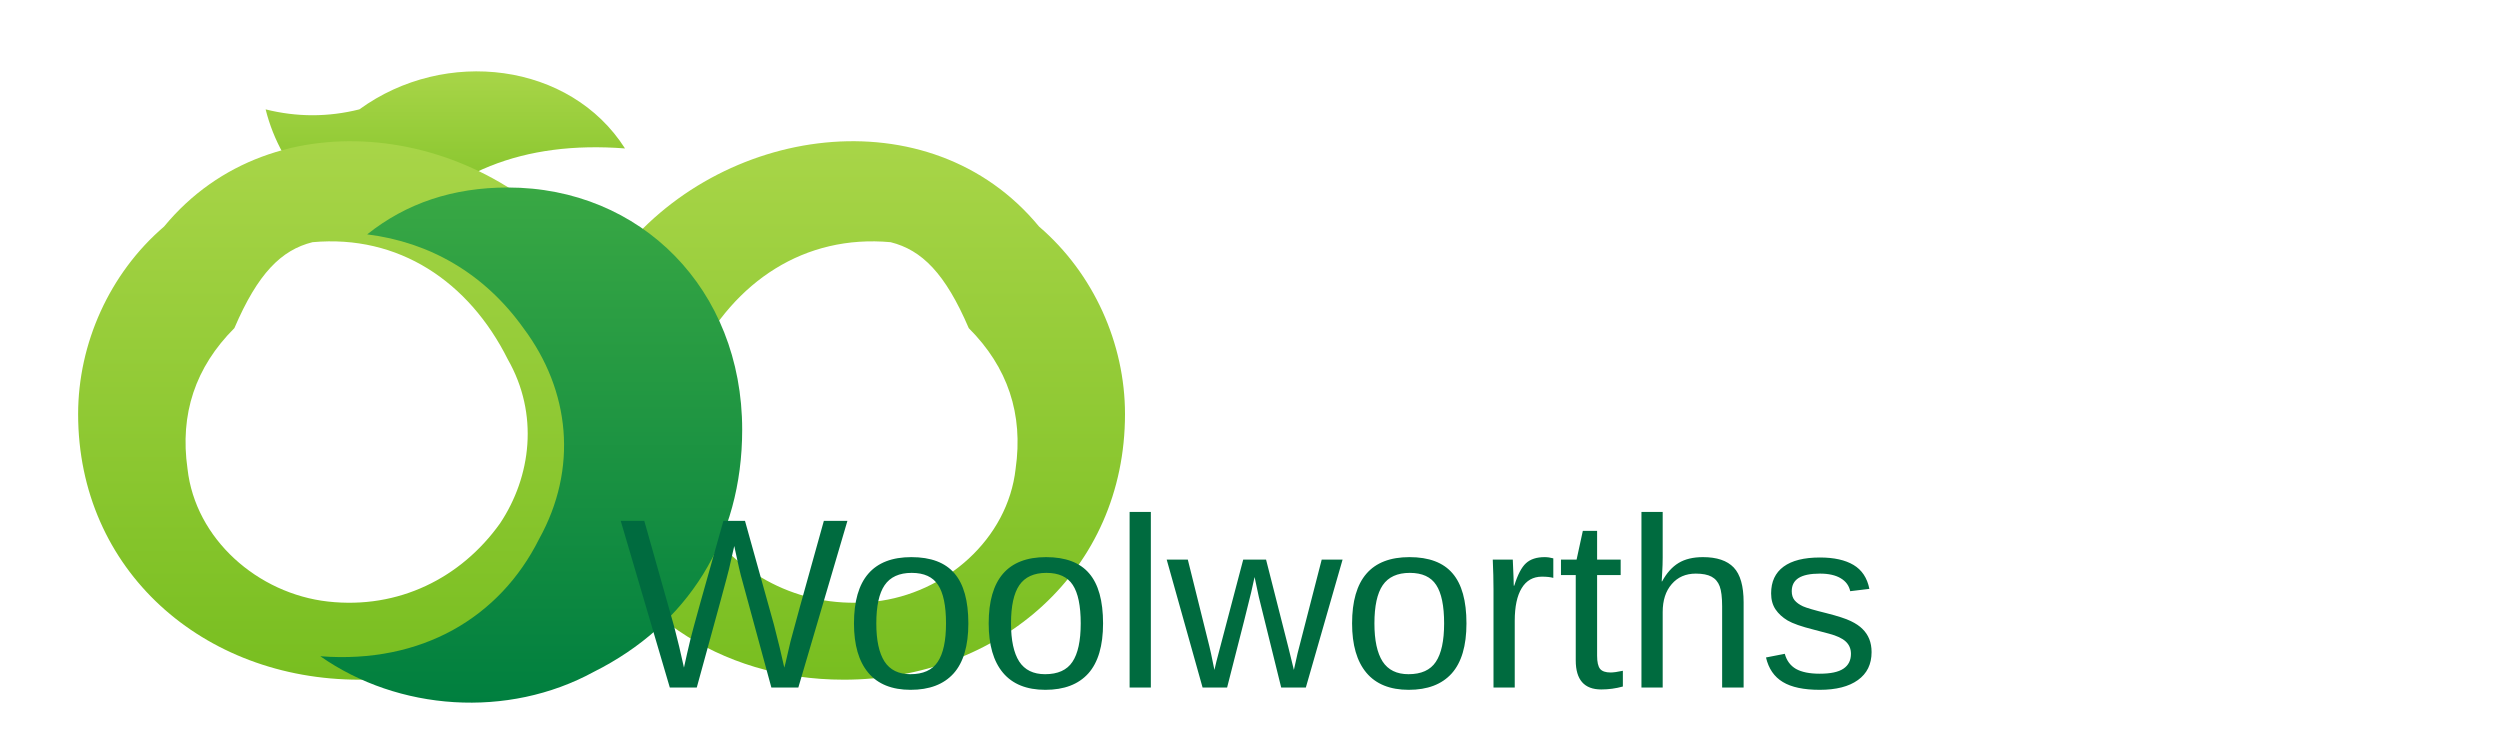
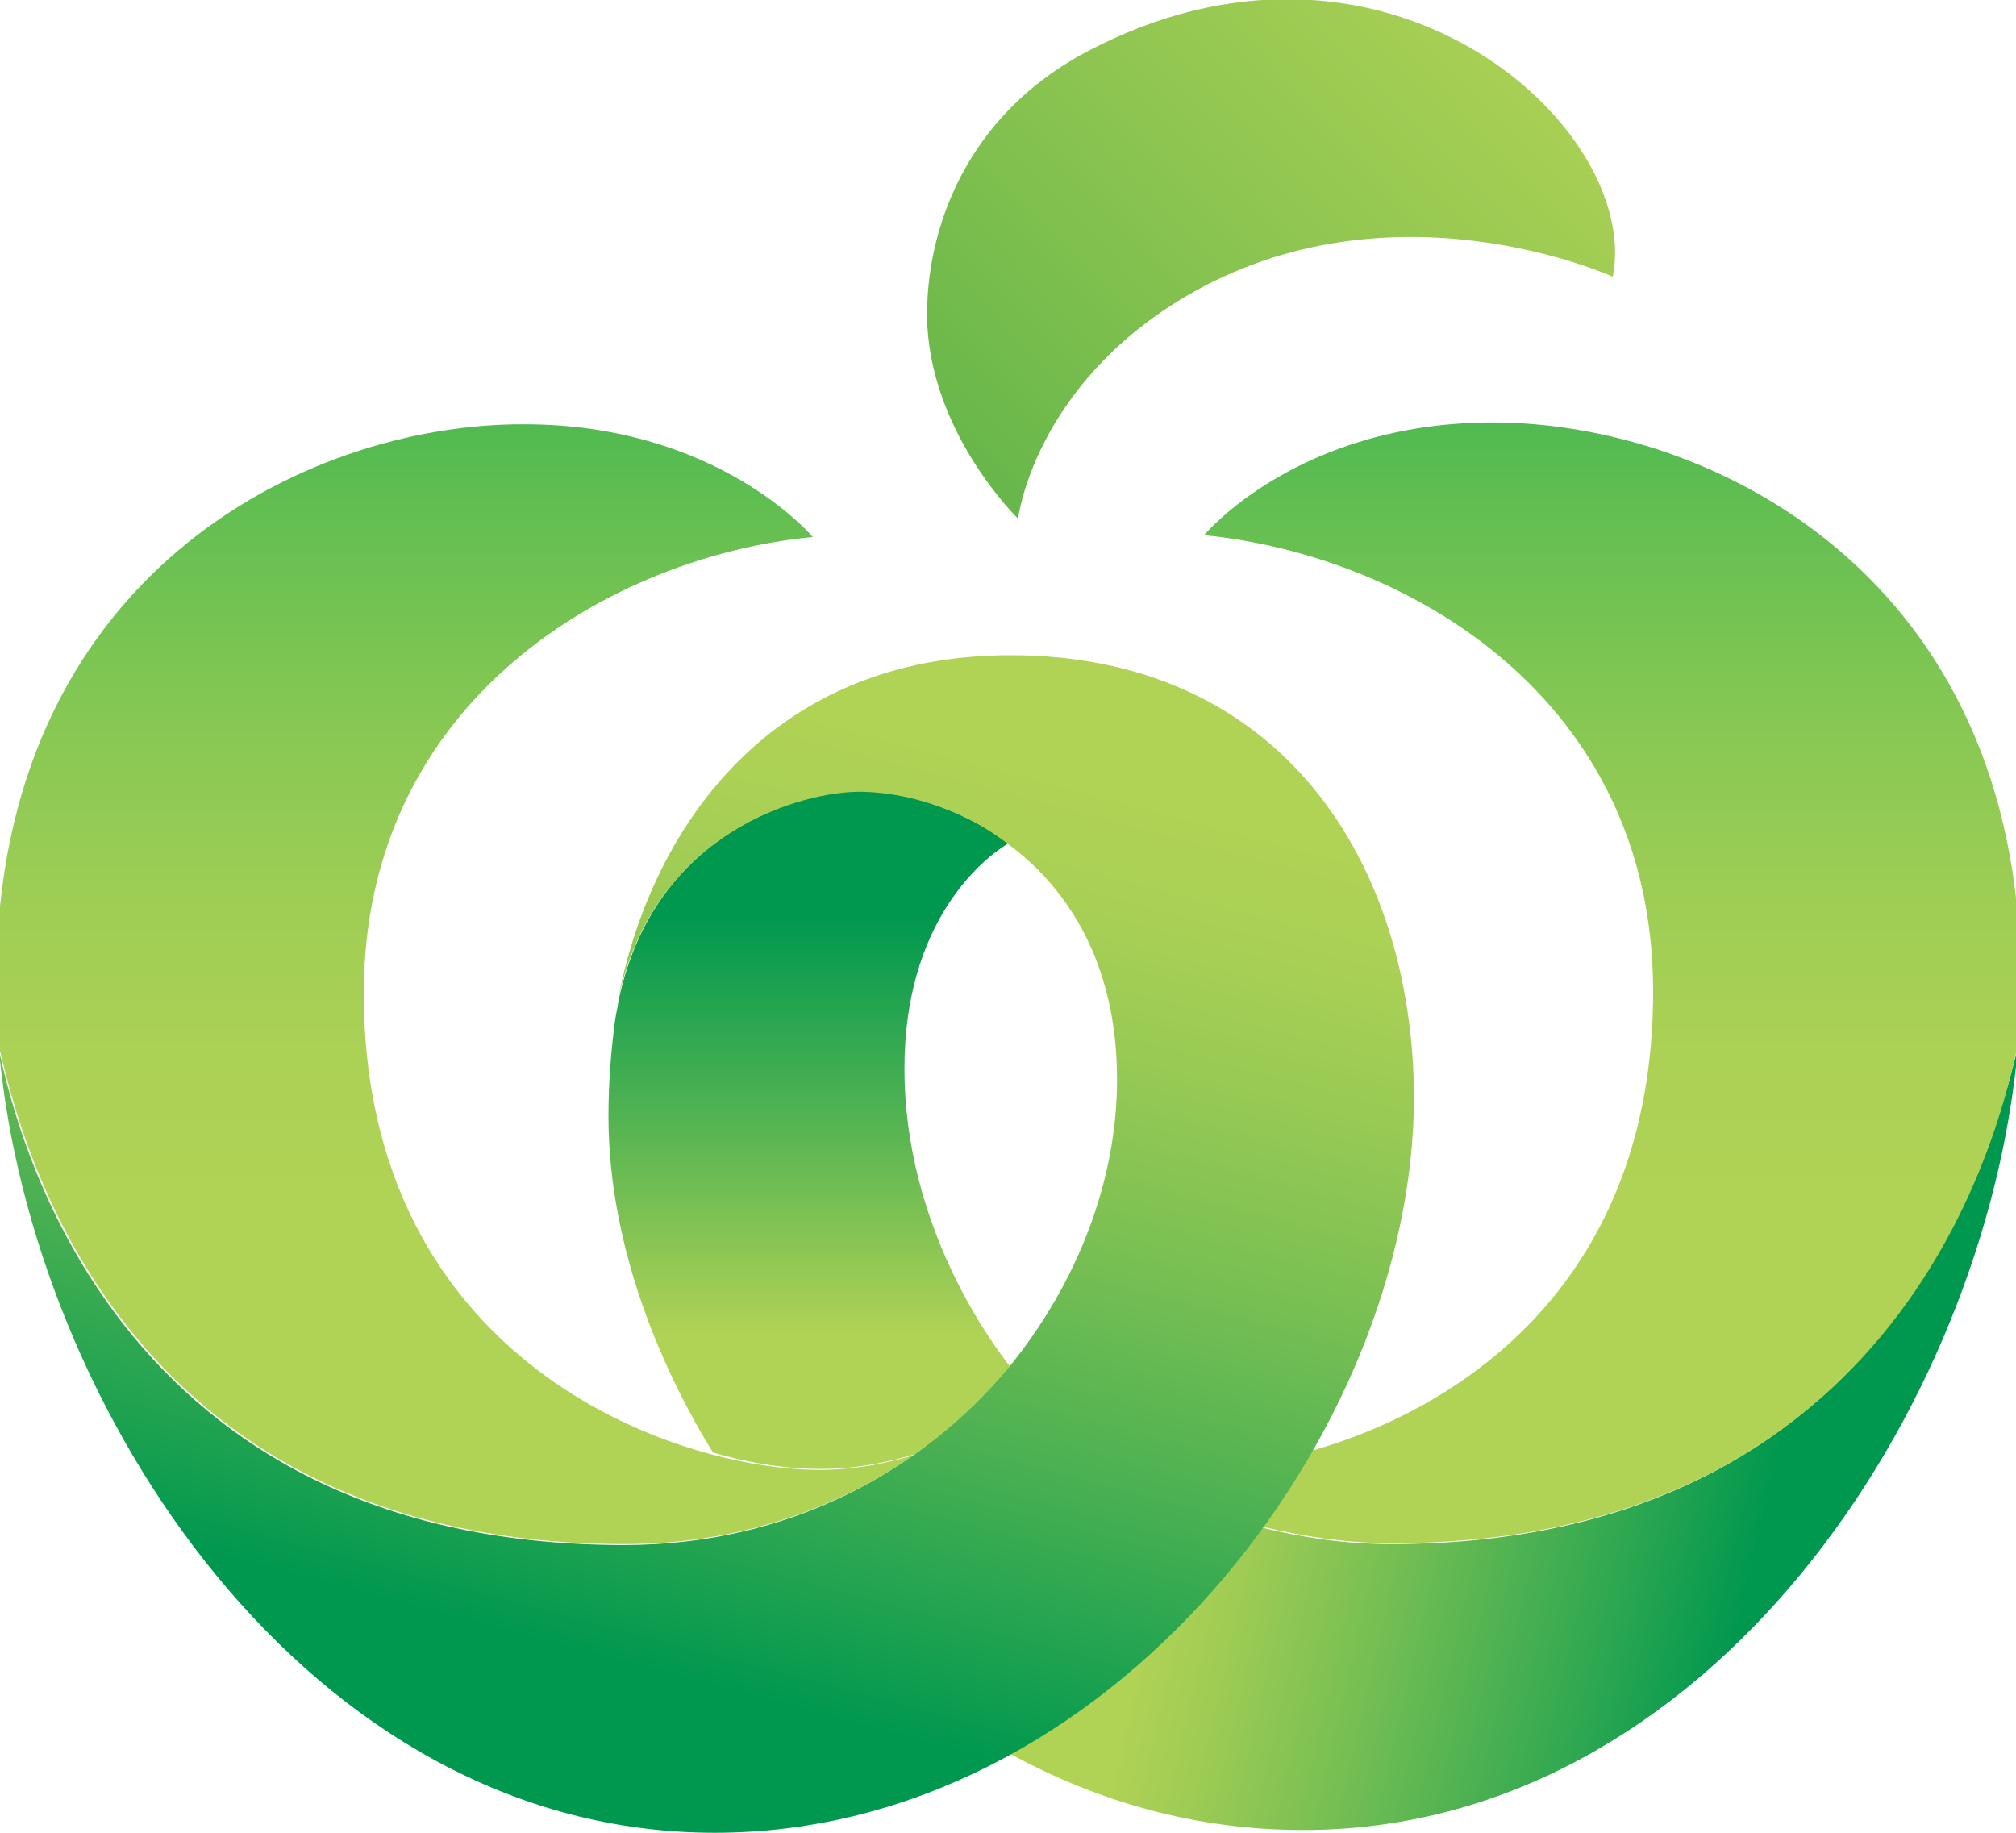
- <svg xmlns="http://www.w3.org/2000/svg" viewBox="0 0 320 96" role="img" aria-labelledby="title">
-   <defs>
-     <linearGradient id="wwLight" x1="0" y1="0" x2="0" y2="1">
-       <stop offset="0" stop-color="#a8d548" />
-       <stop offset="1" stop-color="#78be20" />
-     </linearGradient>
-     <linearGradient id="wwDark" x1="0" y1="0" x2="0" y2="1">
-       <stop offset="0" stop-color="#39a844" />
-       <stop offset="1" stop-color="#007f3f" />
-     </linearGradient>
-   </defs>
-   <g transform="translate(4 4)">
-     <path d="M42 10c11-8 27-6 34 5-13-1-23 3-30 12-8-3-14-9-16-17 4 1 8 1 12 0z" fill="url(#wwLight)" />
-     <path d="M17 25C31 8 58 12 71 29c7 9 9 20 5 31-5 14-18 23-34 23C22 83 6 69 6 49c0-9 4-18 11-24zm9 13c-5 5-7 11-6 18 1 9 9 16 18 17 9 1 17-3 22-10 4-6 5-14 1-21-5-10-14-16-25-15-4 1-7 4-10 11z" fill="url(#wwLight)" />
-     <path d="M75 29c13-17 40-21 54-4 7 6 11 15 11 24 0 20-16 34-36 34-16 0-29-9-34-23-4-11-2-22 5-31zm35-2c-11-1-20 5-25 15-4 7-3 15 1 21 5 7 13 11 22 10 9-1 17-8 18-17 1-7-1-13-6-18-3-7-6-10-10-11z" fill="url(#wwLight)" />
-     <path d="M61 20c17 0 30 13 30 31 0 14-7 25-19 31-11 6-25 5-35-2 13 1 23-5 28-15 5-9 4-19-2-27-5-7-12-11-20-12 5-4 11-6 18-6z" fill="url(#wwDark)" />
-   </g>
-   <text x="160" y="88" text-anchor="middle" font-family="Arial, Helvetica, sans-serif" font-size="31" font-weight="400" fill="#006b3f">Woolworths</text>
+ <svg xmlns="http://www.w3.org/2000/svg" viewBox="0 0 220 200">
+   <linearGradient id="a" x1="202.016" x2="132.433" y1="58.221" y2="74.457" gradientTransform="matrix(1 0 0 -1 0 221.0523)" gradientUnits="userSpaceOnUse">
+     <stop offset=".121" stop-color="#00984f" />
+     <stop offset=".318" stop-color="#2ea751" />
+     <stop offset=".645" stop-color="#73be53" />
+     <stop offset=".881" stop-color="#9fcc54" />
+     <stop offset="1" stop-color="#b0d255" />
+   </linearGradient>
+   <path fill="url(#a)" d="M151.8 168.5c-5 0-9.6-.7-14.1-1.8-7.3 10-16.8 18.7-27.6 24.6 9.6 5.3 20.4 8.4 32.1 8.4 44.3 0 74.5-46 78-85.3-1.6 5.3-10.6 54.1-68.4 54.1z" />
+   <linearGradient id="b" x1="175.848" x2="175.848" y1="208.522" y2="51.468" gradientTransform="matrix(1 0 0 -1 0 221.0523)" gradientUnits="userSpaceOnUse">
+     <stop offset="0" stop-color="#07a84d" />
+     <stop offset=".129" stop-color="#36b44f" />
+     <stop offset=".269" stop-color="#61be51" />
+     <stop offset=".405" stop-color="#83c753" />
+     <stop offset=".533" stop-color="#9ccd54" />
+     <stop offset=".65" stop-color="#abd155" />
+     <stop offset=".747" stop-color="#b0d255" />
+   </linearGradient>
+   <path fill="url(#b)" d="M162.9 46.1c-21.3 0-31.5 12.3-31.5 12.3 22.1 2.2 49 17.7 49 49.8 0 31.3-20.4 45.3-37.2 50.1-1.6 2.8-3.4 5.7-5.4 8.3 4.5 1.1 9.2 1.8 14.1 1.8 57.8 0 66.9-48.7 68.2-53.9.3-2.6.4-5.3.4-7.7-.1-43.9-33.7-60.7-57.6-60.7z" />
+   <linearGradient id="c" x1="49.681" x2="49.681" y1="208.522" y2="51.468" gradientTransform="matrix(1 0 0 -1 0 221.0523)" gradientUnits="userSpaceOnUse">
+     <stop offset="0" stop-color="#07a84d" />
+     <stop offset=".129" stop-color="#36b44f" />
+     <stop offset=".269" stop-color="#61be51" />
+     <stop offset=".405" stop-color="#83c753" />
+     <stop offset=".533" stop-color="#9ccd54" />
+     <stop offset=".65" stop-color="#abd155" />
+     <stop offset=".747" stop-color="#b0d255" />
+   </linearGradient>
+   <path fill="url(#c)" d="M68.2 168.5c12.3 0 23-3.8 31.5-9.7-3 .9-6.5 1.6-10.2 1.6-16.2 0-49.8-12-49.8-52 0-32.1 27.1-47.7 49-49.8 0 0-10.3-12.3-31.5-12.3C33.2 46.2-.4 63-.4 107c0 2.6.1 5.1.4 7.7 1.4 5 10.3 53.8 68.2 53.8z" />
+   <linearGradient id="d" x1="88.262" x2="88.262" y1="135.227" y2="58.725" gradientTransform="matrix(1 0 0 -1 0 221.0523)" gradientUnits="userSpaceOnUse">
+     <stop offset=".187" stop-color="#00984f" />
+     <stop offset=".451" stop-color="#4cb152" />
+     <stop offset=".78" stop-color="#b0d255" />
+   </linearGradient>
+   <path fill="url(#d)" d="M89.6 160.3c3.7 0 7.2-.7 10.2-1.6 3.9-2.7 7.4-6 10.4-9.6-2-2.6-11.5-15.3-11.5-32.5 0-16 8.5-22.9 11.4-24.6-6-4.3-12.5-5.7-16.2-5.7-6.1 0-22.5 4.2-26.4 22.9-.1.8-.3 1.5-.4 2.3-.4 3.1-.7 6.5-.7 10.3 0 15 6.4 28.6 11.4 36.7 4.4 1.3 8.4 1.8 11.8 1.8z" />
+   <linearGradient id="e" x1="58.578" x2="116.357" y1="29.408" y2="247.373" gradientTransform="matrix(1 0 0 -1 0 221.0523)" gradientUnits="userSpaceOnUse">
+     <stop offset=".055" stop-color="#00984f" />
+     <stop offset=".093" stop-color="#159f50" />
+     <stop offset=".201" stop-color="#4cb152" />
+     <stop offset=".302" stop-color="#77bf53" />
+     <stop offset=".393" stop-color="#96c954" />
+     <stop offset=".469" stop-color="#a9d055" />
+     <stop offset=".522" stop-color="#b0d255" />
+   </linearGradient>
+   <path fill="url(#e)" d="M110.3 71.5c-26.8 0-39.5 19.6-42.9 37.8 3.9-18.7 20.3-22.9 26.4-22.9 3.8 0 10.4 1.2 16.2 5.7 6.4 4.7 11.9 12.9 11.9 25.7 0 11-4.3 22.2-11.8 31.4-9.5 11.4-24.1 19.4-42 19.4-57.9 0-66.9-48.7-68.2-53.9C3.5 153.8 33.7 200 78 200c43.2 0 76.3-43.7 76.3-80.3-.1-25.6-14.5-48.2-44-48.2z" />
+   <linearGradient id="f" x1="100.503" x2="167.277" y1="157.908" y2="223.821" gradientTransform="matrix(1 0 0 -1 0 221.0523)" gradientUnits="userSpaceOnUse">
+     <stop offset="0" stop-color="#5cb249" />
+     <stop offset=".524" stop-color="#8ac450" />
+     <stop offset="1" stop-color="#b0d255" />
+   </linearGradient>
+   <path fill="url(#f)" d="M111.1 56.6s-9.2-8.9-9.9-21c-.4-8.8 3.1-22.2 17.1-29.8 32.6-17.5 60.9 8 57.7 24.4 0 0-24.2-11.1-46.7 2.2-16.5 9.8-18.2 24.2-18.2 24.2z" />
</svg>
